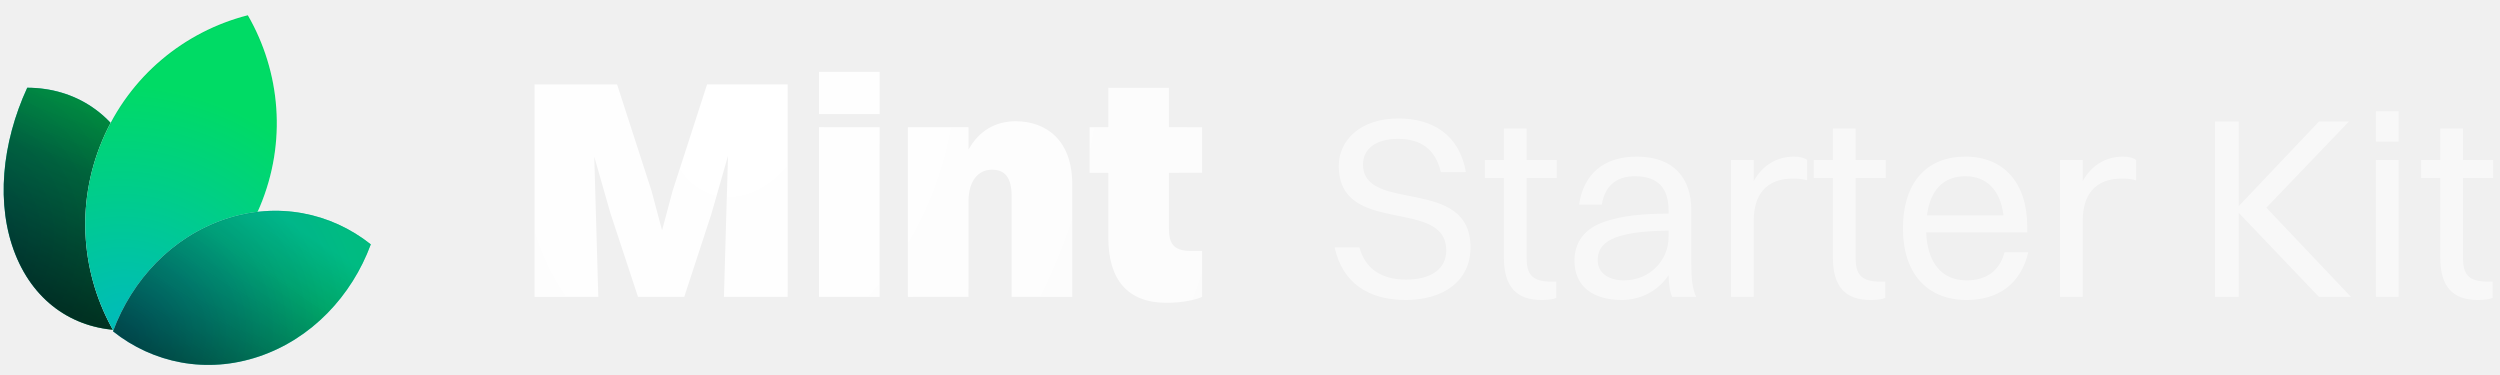
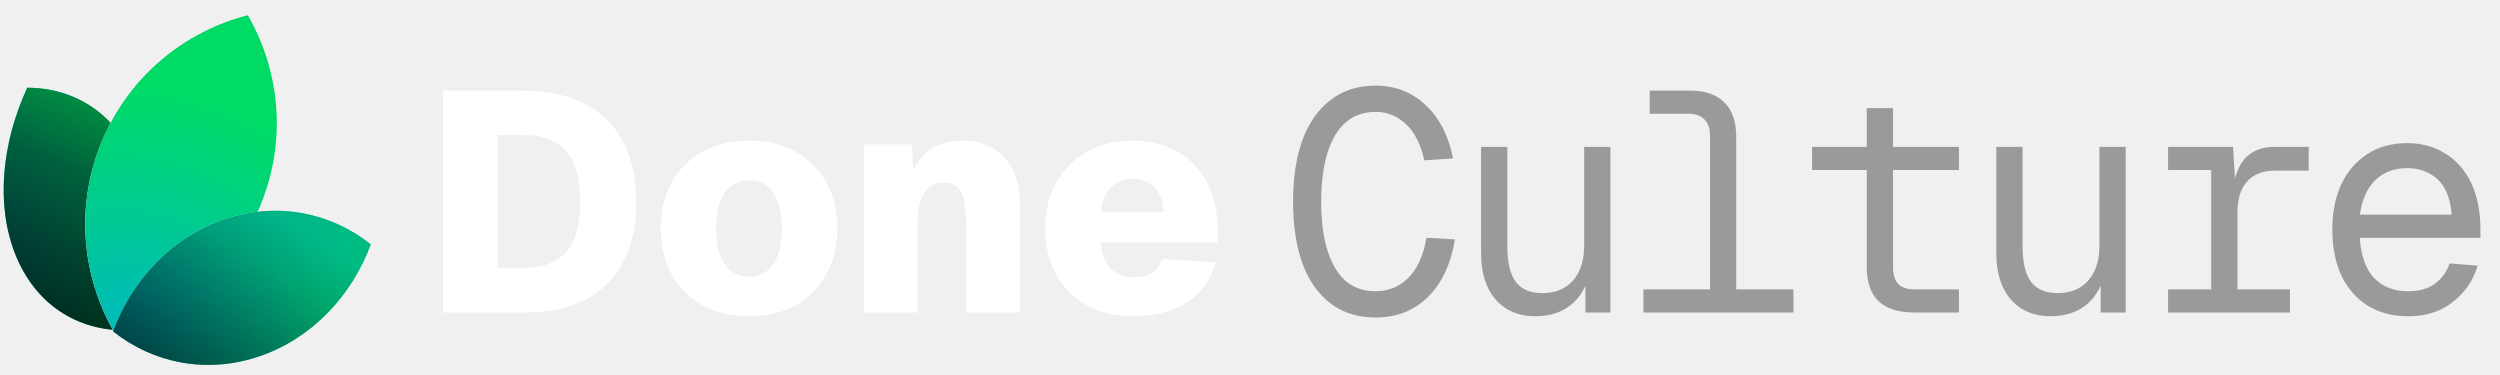
<svg xmlns="http://www.w3.org/2000/svg" width="160" height="24" viewBox="0 0 160 24" fill="none">
-   <path d="M7.953 21.139C4.896 21.13 2.255 19.458 0.987 16.29C-0.28 13.121 0.109 9.163 1.744 5.615C4.801 5.624 7.442 7.296 8.71 10.465C9.977 13.633 9.588 17.591 7.953 21.139Z" fill="white" />
-   <path d="M7.953 21.139C4.896 21.13 2.255 19.458 0.987 16.29C-0.28 13.121 0.109 9.163 1.744 5.615C4.801 5.624 7.442 7.296 8.71 10.465C9.977 13.633 9.588 17.591 7.953 21.139Z" fill="url(#paint0_radial_115_109)" />
-   <path d="M7.953 21.139C4.896 21.13 2.255 19.458 0.987 16.29C-0.28 13.121 0.109 9.163 1.744 5.615C4.801 5.624 7.442 7.296 8.71 10.465C9.977 13.633 9.588 17.591 7.953 21.139Z" fill="black" fill-opacity="0.5" style="mix-blend-mode:hard-light" />
-   <path d="M7.953 21.139C4.896 21.13 2.255 19.458 0.987 16.29C-0.28 13.121 0.109 9.163 1.744 5.615C4.801 5.624 7.442 7.296 8.71 10.465C9.977 13.633 9.588 17.591 7.953 21.139Z" fill="url(#paint1_linear_115_109)" fill-opacity="0.5" style="mix-blend-mode:hard-light" />
-   <path d="M7.935 21.111C4.897 21.096 2.274 19.431 1.013 16.279C-0.248 13.124 0.136 9.182 1.762 5.643C4.8 5.659 7.423 7.324 8.684 10.476C9.945 13.63 9.561 17.572 7.935 21.111Z" stroke="url(#paint2_linear_115_109)" stroke-opacity="0.05" stroke-width="0.056" />
-   <path d="M7.31 21.257C11.354 20.221 14.884 17.375 16.628 13.236C18.373 9.097 17.945 4.587 15.86 0.976C11.816 2.012 8.287 4.858 6.542 8.998C4.797 13.137 5.225 17.646 7.31 21.257Z" fill="white" />
-   <path d="M7.31 21.257C11.354 20.221 14.884 17.375 16.628 13.236C18.373 9.097 17.945 4.587 15.86 0.976C11.816 2.012 8.287 4.858 6.542 8.998C4.797 13.137 5.225 17.646 7.31 21.257Z" fill="url(#paint3_radial_115_109)" />
-   <path d="M16.602 13.225C14.864 17.349 11.351 20.187 7.324 21.225C5.253 17.624 4.829 13.132 6.568 9.009C8.306 4.885 11.819 2.047 15.846 1.009C17.918 4.61 18.341 9.101 16.602 13.225Z" stroke="url(#paint4_linear_115_109)" stroke-opacity="0.05" stroke-width="0.056" />
-   <path d="M7.234 21.207C9.789 23.237 13.21 23.951 16.577 22.814C19.944 21.677 22.506 18.945 23.73 15.638C21.175 13.608 17.754 12.894 14.387 14.031C11.02 15.168 8.458 17.901 7.234 21.207Z" fill="white" />
-   <path d="M7.234 21.207C9.789 23.237 13.21 23.951 16.577 22.814C19.944 21.677 22.506 18.945 23.73 15.638C21.175 13.608 17.754 12.894 14.387 14.031C11.02 15.168 8.458 17.901 7.234 21.207Z" fill="url(#paint5_radial_115_109)" />
-   <path d="M7.234 21.207C9.789 23.237 13.21 23.951 16.577 22.814C19.944 21.677 22.506 18.945 23.73 15.638C21.175 13.608 17.754 12.894 14.387 14.031C11.02 15.168 8.458 17.901 7.234 21.207Z" fill="black" fill-opacity="0.2" style="mix-blend-mode:hard-light" />
-   <path d="M7.234 21.207C9.789 23.237 13.21 23.951 16.577 22.814C19.944 21.677 22.506 18.945 23.73 15.638C21.175 13.608 17.754 12.894 14.387 14.031C11.02 15.168 8.458 17.901 7.234 21.207Z" fill="url(#paint6_linear_115_109)" fill-opacity="0.5" style="mix-blend-mode:hard-light" />
-   <path d="M16.568 22.787C13.218 23.918 9.814 23.212 7.267 21.198C8.492 17.907 11.044 15.189 14.396 14.058C17.747 12.927 21.15 13.633 23.697 15.648C22.472 18.938 19.92 21.656 16.568 22.787Z" stroke="url(#paint7_linear_115_109)" stroke-opacity="0.05" stroke-width="0.056" />
-   <path d="M34.212 19V5.4H39.492L41.692 12.2L42.372 14.74L43.052 12.2L45.252 5.4H50.412V19H46.332L46.592 9.98L45.532 13.68L43.792 19H40.832L39.052 13.6L38.032 10.02L38.292 19H34.212ZM52.416 7.3V4.6H56.295V7.3H52.416ZM52.416 19V8.14H56.295V19H52.416ZM58.104 19V8.14H61.984V9.58C62.664 8.34 63.744 7.76 65.004 7.76C66.964 7.76 68.624 8.98 68.624 11.78V19H64.744V12.56C64.744 11.34 64.304 10.86 63.484 10.86C62.604 10.86 61.984 11.58 61.984 12.88V19H58.104ZM70.933 15.22V11.06H69.733V8.14H70.933V5.62H74.813V8.14H76.933V11.06H74.813V14.6C74.813 15.5 75.033 16.06 76.213 16.06H76.933V19C76.493 19.2 75.673 19.38 74.653 19.38C72.153 19.38 70.933 17.88 70.933 15.22Z" fill="url(#paint8_radial_115_109)" />
-   <path d="M87.232 10.519C87.232 13.687 94.112 11.229 94.112 15.832C94.112 17.994 92.364 19.198 89.971 19.198C87.562 19.198 85.912 18.093 85.417 15.832H87.001C87.364 17.169 88.371 17.895 89.987 17.895C91.671 17.895 92.561 17.152 92.561 16.03C92.561 12.598 85.681 15.155 85.681 10.618C85.681 9.001 87.034 7.582 89.509 7.582C91.671 7.582 93.403 8.621 93.816 11.014H92.215C91.868 9.529 90.912 8.886 89.476 8.886C88.057 8.886 87.232 9.529 87.232 10.519ZM96.25 16.476V11.393H95.029V10.239H96.25V8.226H97.702V10.239H99.632V11.393H97.702V16.476C97.702 17.532 98.015 18.026 99.302 18.026H99.599V19.066C99.434 19.148 99.071 19.198 98.659 19.198C97.025 19.198 96.25 18.323 96.25 16.476ZM102.516 13.093H101.064C101.345 11.162 102.615 10.024 104.76 10.024C107.103 10.024 108.242 11.393 108.242 13.44V16.888C108.242 17.895 108.324 18.521 108.555 19H107.021C106.856 18.654 106.806 18.142 106.79 17.614C106.047 18.72 104.859 19.198 103.803 19.198C101.988 19.198 100.767 18.357 100.767 16.69C100.767 15.486 101.427 14.611 102.714 14.182C103.902 13.786 105.107 13.687 106.79 13.671V13.473C106.79 12.053 106.13 11.278 104.628 11.278C103.374 11.278 102.698 11.971 102.516 13.093ZM102.252 16.657C102.252 17.465 102.929 17.944 103.952 17.944C105.569 17.944 106.79 16.674 106.79 15.172V14.759C103.061 14.793 102.252 15.585 102.252 16.657ZM110.787 19V10.239H112.239V11.591C112.833 10.519 113.774 10.024 114.83 10.024C115.176 10.024 115.49 10.107 115.655 10.239V11.542C115.407 11.46 115.094 11.427 114.747 11.427C112.998 11.427 112.239 12.515 112.239 14.1V19H110.787ZM117.305 16.476V11.393H116.084V10.239H117.305V8.226H118.757V10.239H120.688V11.393H118.757V16.476C118.757 17.532 119.071 18.026 120.358 18.026H120.655V19.066C120.49 19.148 120.127 19.198 119.714 19.198C118.081 19.198 117.305 18.323 117.305 16.476ZM129.809 16.145C129.33 18.192 127.862 19.198 125.865 19.198C123.324 19.198 121.79 17.482 121.79 14.627C121.79 11.658 123.324 10.024 125.783 10.024C128.258 10.024 129.743 11.723 129.743 14.512V14.875H123.275C123.357 16.838 124.281 17.944 125.865 17.944C127.103 17.944 127.977 17.35 128.291 16.145H129.809ZM125.783 11.278C124.38 11.278 123.539 12.152 123.324 13.786H128.225C128.027 12.169 127.152 11.278 125.783 11.278ZM131.843 19V10.239H133.295V11.591C133.889 10.519 134.829 10.024 135.885 10.024C136.232 10.024 136.545 10.107 136.71 10.239V11.542C136.463 11.46 136.149 11.427 135.803 11.427C134.054 11.427 133.295 12.515 133.295 14.1V19H131.843ZM141.763 19V7.78H143.281V13.192L148.413 7.78H150.327L145.047 13.291L150.459 19H148.413L143.281 13.621V19H141.763ZM152.06 9.067V7.12H153.512V9.067H152.06ZM152.06 19V10.239H153.512V19H152.06ZM156.178 16.476V11.393H154.957V10.239H156.178V8.226H157.63V10.239H159.56V11.393H157.63V16.476C157.63 17.532 157.943 18.026 159.23 18.026H159.527V19.066C159.362 19.148 158.999 19.198 158.587 19.198C156.953 19.198 156.178 18.323 156.178 16.476Z" fill="white" fill-opacity="0.55" />
+   <g clip-path="url(#clip0_2_2)">
+     <path d="M7.953 21.139C4.896 21.13 2.255 19.458 0.987 16.29C-0.28 13.121 0.109 9.163 1.744 5.615C4.801 5.624 7.442 7.296 8.71 10.465C9.977 13.633 9.588 17.591 7.953 21.139Z" fill="white" />
+     <path d="M7.953 21.139C4.896 21.13 2.255 19.458 0.987 16.29C-0.28 13.121 0.109 9.163 1.744 5.615C4.801 5.624 7.442 7.296 8.71 10.465C9.977 13.633 9.588 17.591 7.953 21.139Z" fill="url(#paint0_radial_2_2)" />
+     <g style="mix-blend-mode:hard-light">
+       <path d="M7.953 21.139C4.896 21.13 2.255 19.458 0.987 16.29C-0.28 13.121 0.109 9.163 1.744 5.615C4.801 5.624 7.442 7.296 8.71 10.465C9.977 13.633 9.588 17.591 7.953 21.139Z" fill="black" fill-opacity="0.5" />
+     </g>
+     <path style="mix-blend-mode:hard-light" d="M7.953 21.139C4.896 21.13 2.255 19.458 0.987 16.29C-0.28 13.121 0.109 9.163 1.744 5.615C4.801 5.624 7.442 7.296 8.71 10.465C9.977 13.633 9.588 17.591 7.953 21.139Z" fill="url(#paint1_linear_2_2)" fill-opacity="0.5" />
+     <path d="M7.935 21.111C4.897 21.096 2.274 19.431 1.013 16.279C-0.248 13.124 0.136 9.182 1.762 5.643C4.8 5.659 7.423 7.324 8.684 10.476C9.945 13.63 9.561 17.572 7.935 21.111Z" stroke="url(#paint2_linear_2_2)" stroke-opacity="0.05" stroke-width="0.056" />
+     <path d="M7.31 21.257C11.354 20.221 14.884 17.375 16.628 13.236C18.373 9.097 17.945 4.587 15.86 0.976C11.816 2.012 8.287 4.858 6.542 8.998C4.797 13.137 5.225 17.646 7.31 21.257Z" fill="white" />
+     <path d="M7.31 21.257C11.354 20.221 14.884 17.375 16.628 13.236C18.373 9.097 17.945 4.587 15.86 0.976C11.816 2.012 8.287 4.858 6.542 8.998C4.797 13.137 5.225 17.646 7.31 21.257Z" fill="url(#paint3_radial_2_2)" />
+     <path d="M16.602 13.225C14.864 17.349 11.351 20.187 7.324 21.225C5.253 17.624 4.829 13.132 6.568 9.009C8.306 4.885 11.819 2.047 15.846 1.009C17.918 4.61 18.341 9.101 16.602 13.225Z" stroke="url(#paint4_linear_2_2)" stroke-opacity="0.05" stroke-width="0.056" />
+     <path d="M7.234 21.207C9.789 23.237 13.21 23.951 16.577 22.814C19.944 21.677 22.506 18.945 23.73 15.638C21.175 13.608 17.754 12.894 14.387 14.031C11.02 15.168 8.458 17.901 7.234 21.207Z" fill="white" />
+     <path d="M7.234 21.207C9.789 23.237 13.21 23.951 16.577 22.814C19.944 21.677 22.506 18.945 23.73 15.638C21.175 13.608 17.754 12.894 14.387 14.031C11.02 15.168 8.458 17.901 7.234 21.207Z" fill="url(#paint5_radial_2_2)" />
+     <g style="mix-blend-mode:hard-light">
+       <path d="M7.234 21.207C9.789 23.237 13.21 23.951 16.577 22.814C19.944 21.677 22.506 18.945 23.73 15.638C21.175 13.608 17.754 12.894 14.387 14.031C11.02 15.168 8.458 17.901 7.234 21.207Z" fill="black" fill-opacity="0.2" />
+     </g>
+     <path style="mix-blend-mode:hard-light" d="M7.234 21.207C9.789 23.237 13.21 23.951 16.577 22.814C19.944 21.677 22.506 18.945 23.73 15.638C21.175 13.608 17.754 12.894 14.387 14.031C11.02 15.168 8.458 17.901 7.234 21.207Z" fill="url(#paint6_linear_2_2)" fill-opacity="0.5" />
+     <path d="M16.568 22.787C13.218 23.918 9.814 23.212 7.267 21.198C8.492 17.907 11.044 15.189 14.396 14.058C17.747 12.927 21.15 13.633 23.697 15.648C22.472 18.938 19.92 21.656 16.568 22.787Z" stroke="url(#paint7_linear_2_2)" stroke-opacity="0.05" stroke-width="0.056" />
+     <path d="M28.36 20V5.8H33.42C35.767 5.8 37.567 6.42 38.82 7.66C40.087 8.887 40.72 10.64 40.72 12.92C40.72 15.187 40.1 16.933 38.86 18.16C37.62 19.387 35.847 20 33.54 20H28.36ZM31.84 17.16H33.42C34.7 17.16 35.64 16.813 36.24 16.12C36.84 15.427 37.14 14.353 37.14 12.9C37.14 11.447 36.84 10.373 36.24 9.68C35.64 8.987 34.7 8.64 33.42 8.64H31.84V17.16ZM47.949 20.24C46.816 20.24 45.823 20.007 44.969 19.54C44.129 19.073 43.469 18.42 42.989 17.58C42.523 16.74 42.289 15.753 42.289 14.62C42.289 13.487 42.523 12.5 42.989 11.66C43.469 10.82 44.129 10.167 44.969 9.7C45.823 9.233 46.816 9 47.949 9C49.083 9 50.069 9.233 50.909 9.7C51.749 10.167 52.403 10.82 52.869 11.66C53.349 12.5 53.589 13.487 53.589 14.62C53.589 15.753 53.349 16.74 52.869 17.58C52.403 18.42 51.749 19.073 50.909 19.54C50.069 20.007 49.083 20.24 47.949 20.24ZM47.949 17.7C48.616 17.7 49.129 17.433 49.489 16.9C49.863 16.367 50.049 15.607 50.049 14.62C50.049 13.647 49.863 12.893 49.489 12.36C49.129 11.813 48.616 11.54 47.949 11.54C47.269 11.54 46.743 11.813 46.369 12.36C46.009 12.893 45.829 13.647 45.829 14.62C45.829 15.607 46.009 16.367 46.369 16.9C46.743 17.433 47.269 17.7 47.949 17.7ZM55.29 20V9.24H58.37L58.51 12.54L58.09 12.46C58.184 11.607 58.39 10.927 58.71 10.42C59.044 9.913 59.457 9.553 59.95 9.34C60.444 9.113 60.99 9 61.59 9C62.35 9 63.004 9.167 63.55 9.5C64.11 9.82 64.537 10.287 64.83 10.9C65.124 11.5 65.27 12.227 65.27 13.08V20H61.83V14.26C61.83 13.713 61.79 13.247 61.71 12.86C61.63 12.473 61.484 12.18 61.27 11.98C61.07 11.78 60.777 11.68 60.39 11.68C59.83 11.68 59.41 11.907 59.13 12.36C58.864 12.8 58.73 13.433 58.73 14.26V20H55.29ZM72.499 20.24C71.379 20.24 70.399 20.007 69.559 19.54C68.719 19.073 68.065 18.42 67.599 17.58C67.132 16.74 66.899 15.753 66.899 14.62C66.899 13.487 67.132 12.507 67.599 11.68C68.065 10.84 68.712 10.187 69.539 9.72C70.379 9.24 71.359 9 72.479 9C73.599 9 74.565 9.24 75.379 9.72C76.205 10.187 76.839 10.86 77.279 11.74C77.719 12.62 77.939 13.667 77.939 14.88V15.52H70.459C70.499 16.267 70.705 16.827 71.079 17.2C71.465 17.56 71.959 17.74 72.559 17.74C73.012 17.74 73.392 17.653 73.699 17.48C74.005 17.293 74.225 16.993 74.359 16.58L77.799 16.78C77.505 17.9 76.885 18.76 75.939 19.36C74.992 19.947 73.845 20.24 72.499 20.24ZM70.459 13.56H74.459C74.432 12.853 74.239 12.327 73.879 11.98C73.519 11.62 73.052 11.44 72.479 11.44C71.932 11.44 71.472 11.627 71.099 12C70.739 12.373 70.525 12.893 70.459 13.56Z" fill="white" />
+     <path d="M88.036 20.32C86.903 20.32 85.943 20.02 85.156 19.42C84.369 18.82 83.769 17.967 83.356 16.86C82.956 15.753 82.756 14.44 82.756 12.92C82.756 11.387 82.956 10.067 83.356 8.96C83.769 7.853 84.369 7 85.156 6.4C85.943 5.787 86.903 5.48 88.036 5.48C89.289 5.48 90.356 5.893 91.236 6.72C92.116 7.533 92.703 8.673 92.996 10.14L91.156 10.26C90.929 9.233 90.536 8.46 89.976 7.94C89.429 7.42 88.783 7.16 88.036 7.16C87.276 7.16 86.636 7.387 86.116 7.84C85.609 8.28 85.223 8.933 84.956 9.8C84.689 10.653 84.556 11.693 84.556 12.92C84.556 14.133 84.689 15.167 84.956 16.02C85.223 16.873 85.609 17.527 86.116 17.98C86.636 18.42 87.276 18.64 88.036 18.64C88.863 18.64 89.563 18.353 90.136 17.78C90.709 17.207 91.096 16.353 91.296 15.22L93.116 15.32C92.863 16.88 92.289 18.107 91.396 19C90.503 19.88 89.383 20.32 88.036 20.32ZM98.248 20.24C97.195 20.24 96.355 19.887 95.728 19.18C95.102 18.46 94.788 17.473 94.788 16.22V9.4H96.468V15.76C96.468 16.787 96.648 17.547 97.008 18.04C97.382 18.52 97.948 18.76 98.708 18.76C99.535 18.76 100.188 18.493 100.668 17.96C101.148 17.413 101.388 16.667 101.388 15.72V9.4H103.068V20H101.468V17.38L101.728 17.52C101.515 18.387 101.108 19.06 100.508 19.54C99.908 20.007 99.155 20.24 98.248 20.24ZM109.44 20V8.64C109.44 8.213 109.32 7.88 109.08 7.64C108.84 7.4 108.507 7.28 108.08 7.28H105.58V5.8H108.16C109.134 5.8 109.867 6.053 110.36 6.56C110.867 7.053 111.12 7.787 111.12 8.76V20H109.44ZM105.18 20V18.52H114.78V20H105.18ZM122.533 20C121.506 20 120.739 19.76 120.233 19.28C119.726 18.8 119.473 18.067 119.473 17.08V6.92H121.153V17.08C121.153 17.573 121.266 17.94 121.493 18.18C121.719 18.407 122.066 18.52 122.533 18.52H125.373V20H122.533ZM115.973 10.88V9.4H125.373V10.88H115.973ZM131.225 20.24C130.172 20.24 129.332 19.887 128.705 19.18C128.078 18.46 127.765 17.473 127.765 16.22V9.4H129.445V15.76C129.445 16.787 129.625 17.547 129.985 18.04C130.358 18.52 130.925 18.76 131.685 18.76C132.512 18.76 133.165 18.493 133.645 17.96C134.125 17.413 134.365 16.667 134.365 15.72V9.4H136.045V20H134.445V17.38L134.705 17.52C134.492 18.387 134.085 19.06 133.485 19.54C132.885 20.007 132.132 20.24 131.225 20.24ZM141.517 20V9.4H142.917L143.077 12.08L142.917 12.04C143.05 11.133 143.337 10.467 143.777 10.04C144.23 9.613 144.83 9.4 145.577 9.4H147.757V10.92H145.597C145.077 10.92 144.637 11.027 144.277 11.24C143.93 11.44 143.664 11.74 143.477 12.14C143.29 12.527 143.197 13.013 143.197 13.6V20H141.517ZM138.757 20V18.52H146.557V20H138.757ZM138.757 10.88V9.4H142.437V10.88H138.757ZM154.129 20.24C153.129 20.24 152.263 20.013 151.529 19.56C150.809 19.107 150.249 18.467 149.849 17.64C149.463 16.8 149.269 15.82 149.269 14.7C149.269 13.58 149.463 12.607 149.849 11.78C150.249 10.953 150.803 10.313 151.509 9.86C152.229 9.393 153.076 9.16 154.049 9.16C154.969 9.16 155.783 9.38 156.489 9.82C157.196 10.247 157.749 10.873 158.149 11.7C158.549 12.527 158.749 13.533 158.749 14.72V15.22H151.029C151.096 16.353 151.396 17.207 151.929 17.78C152.476 18.353 153.209 18.64 154.129 18.64C154.823 18.64 155.389 18.48 155.829 18.16C156.283 17.827 156.596 17.393 156.769 16.86L158.569 17C158.289 17.947 157.756 18.727 156.969 19.34C156.196 19.94 155.249 20.24 154.129 20.24ZM151.029 13.74H156.909C156.829 12.713 156.529 11.96 156.009 11.48C155.489 11 154.836 10.76 154.049 10.76C153.236 10.76 152.563 11.013 152.029 11.52C151.509 12.013 151.176 12.753 151.029 13.74Z" fill="#9A9A9A" />
+   </g>
  <defs>
-     <radialGradient id="paint0_radial_115_109" cx="0" cy="0" r="1" gradientUnits="userSpaceOnUse" gradientTransform="translate(-3.00503 15.023) rotate(-10.029) scale(17.9572 17.784)">
+     <radialGradient id="paint0_radial_2_2" cx="0" cy="0" r="1" gradientUnits="userSpaceOnUse" gradientTransform="translate(-3.00504 15.023) rotate(-10.029) scale(17.9572 17.784)">
      <stop stop-color="#00B0BB" />
      <stop offset="1" stop-color="#00DB65" />
    </radialGradient>
-     <linearGradient id="paint1_linear_115_109" x1="7.39" y1="4.813" x2="1.63" y2="18.689" gradientUnits="userSpaceOnUse">
+     <linearGradient id="paint1_linear_2_2" x1="7.39" y1="4.813" x2="1.63" y2="18.689" gradientUnits="userSpaceOnUse">
      <stop stop-color="#18E299" />
      <stop offset="1" />
    </linearGradient>
-     <linearGradient id="paint2_linear_115_109" x1="7.948" y1="8.016" x2="1.761" y2="18.746" gradientUnits="userSpaceOnUse">
+     <linearGradient id="paint2_linear_2_2" x1="7.948" y1="8.016" x2="1.761" y2="18.746" gradientUnits="userSpaceOnUse">
      <stop />
      <stop offset="1" stop-opacity="0" />
    </linearGradient>
-     <radialGradient id="paint3_radial_115_109" cx="0" cy="0" r="1" gradientUnits="userSpaceOnUse" gradientTransform="translate(8.11404 20.8822) rotate(-75.7542) scale(21.6246 23.7772)">
+     <radialGradient id="paint3_radial_2_2" cx="0" cy="0" r="1" gradientUnits="userSpaceOnUse" gradientTransform="translate(8.11404 20.8822) rotate(-75.7542) scale(21.6246 23.7772)">
      <stop stop-color="#00BBBB" />
      <stop offset="0.713" stop-color="#00DB65" />
    </radialGradient>
-     <linearGradient id="paint4_linear_115_109" x1="7.602" y1="5.871" x2="15.556" y2="16.372" gradientUnits="userSpaceOnUse">
+     <linearGradient id="paint4_linear_2_2" x1="7.602" y1="5.871" x2="15.556" y2="16.372" gradientUnits="userSpaceOnUse">
      <stop />
      <stop offset="1" stop-opacity="0" />
    </linearGradient>
-     <radialGradient id="paint5_radial_115_109" cx="0" cy="0" r="1" gradientUnits="userSpaceOnUse" gradientTransform="translate(7.84537 21.5181) rotate(-20.3525) scale(18.5603 17.32)">
+     <radialGradient id="paint5_radial_2_2" cx="0" cy="0" r="1" gradientUnits="userSpaceOnUse" gradientTransform="translate(7.84536 21.5181) rotate(-20.3525) scale(18.5603 17.32)">
      <stop stop-color="#00B0BB" />
      <stop offset="1" stop-color="#00DB65" />
    </radialGradient>
-     <linearGradient id="paint6_linear_115_109" x1="16.808" y1="13.007" x2="10.041" y2="22.994" gradientUnits="userSpaceOnUse">
+     <linearGradient id="paint6_linear_2_2" x1="16.808" y1="13.007" x2="10.041" y2="22.994" gradientUnits="userSpaceOnUse">
      <stop stop-color="#00B1BC" />
      <stop offset="1" />
    </linearGradient>
-     <linearGradient id="paint7_linear_115_109" x1="16.808" y1="13.007" x2="14.169" y2="23.841" gradientUnits="userSpaceOnUse">
+     <linearGradient id="paint7_linear_2_2" x1="16.808" y1="13.007" x2="14.169" y2="23.841" gradientUnits="userSpaceOnUse">
      <stop />
      <stop offset="1" stop-opacity="0" />
    </linearGradient>
-     <radialGradient id="paint8_radial_115_109" cx="0" cy="0" r="1" gradientUnits="userSpaceOnUse" gradientTransform="translate(47.2781 7) rotate(19.0047) scale(67.5582 85.7506)">
-       <stop stop-color="white" />
-       <stop offset="1" stop-color="white" stop-opacity="0.5" />
-     </radialGradient>
+     <clipPath id="clip0_2_2">
+       <rect width="160" height="24" fill="white" />
+     </clipPath>
  </defs>
</svg>
